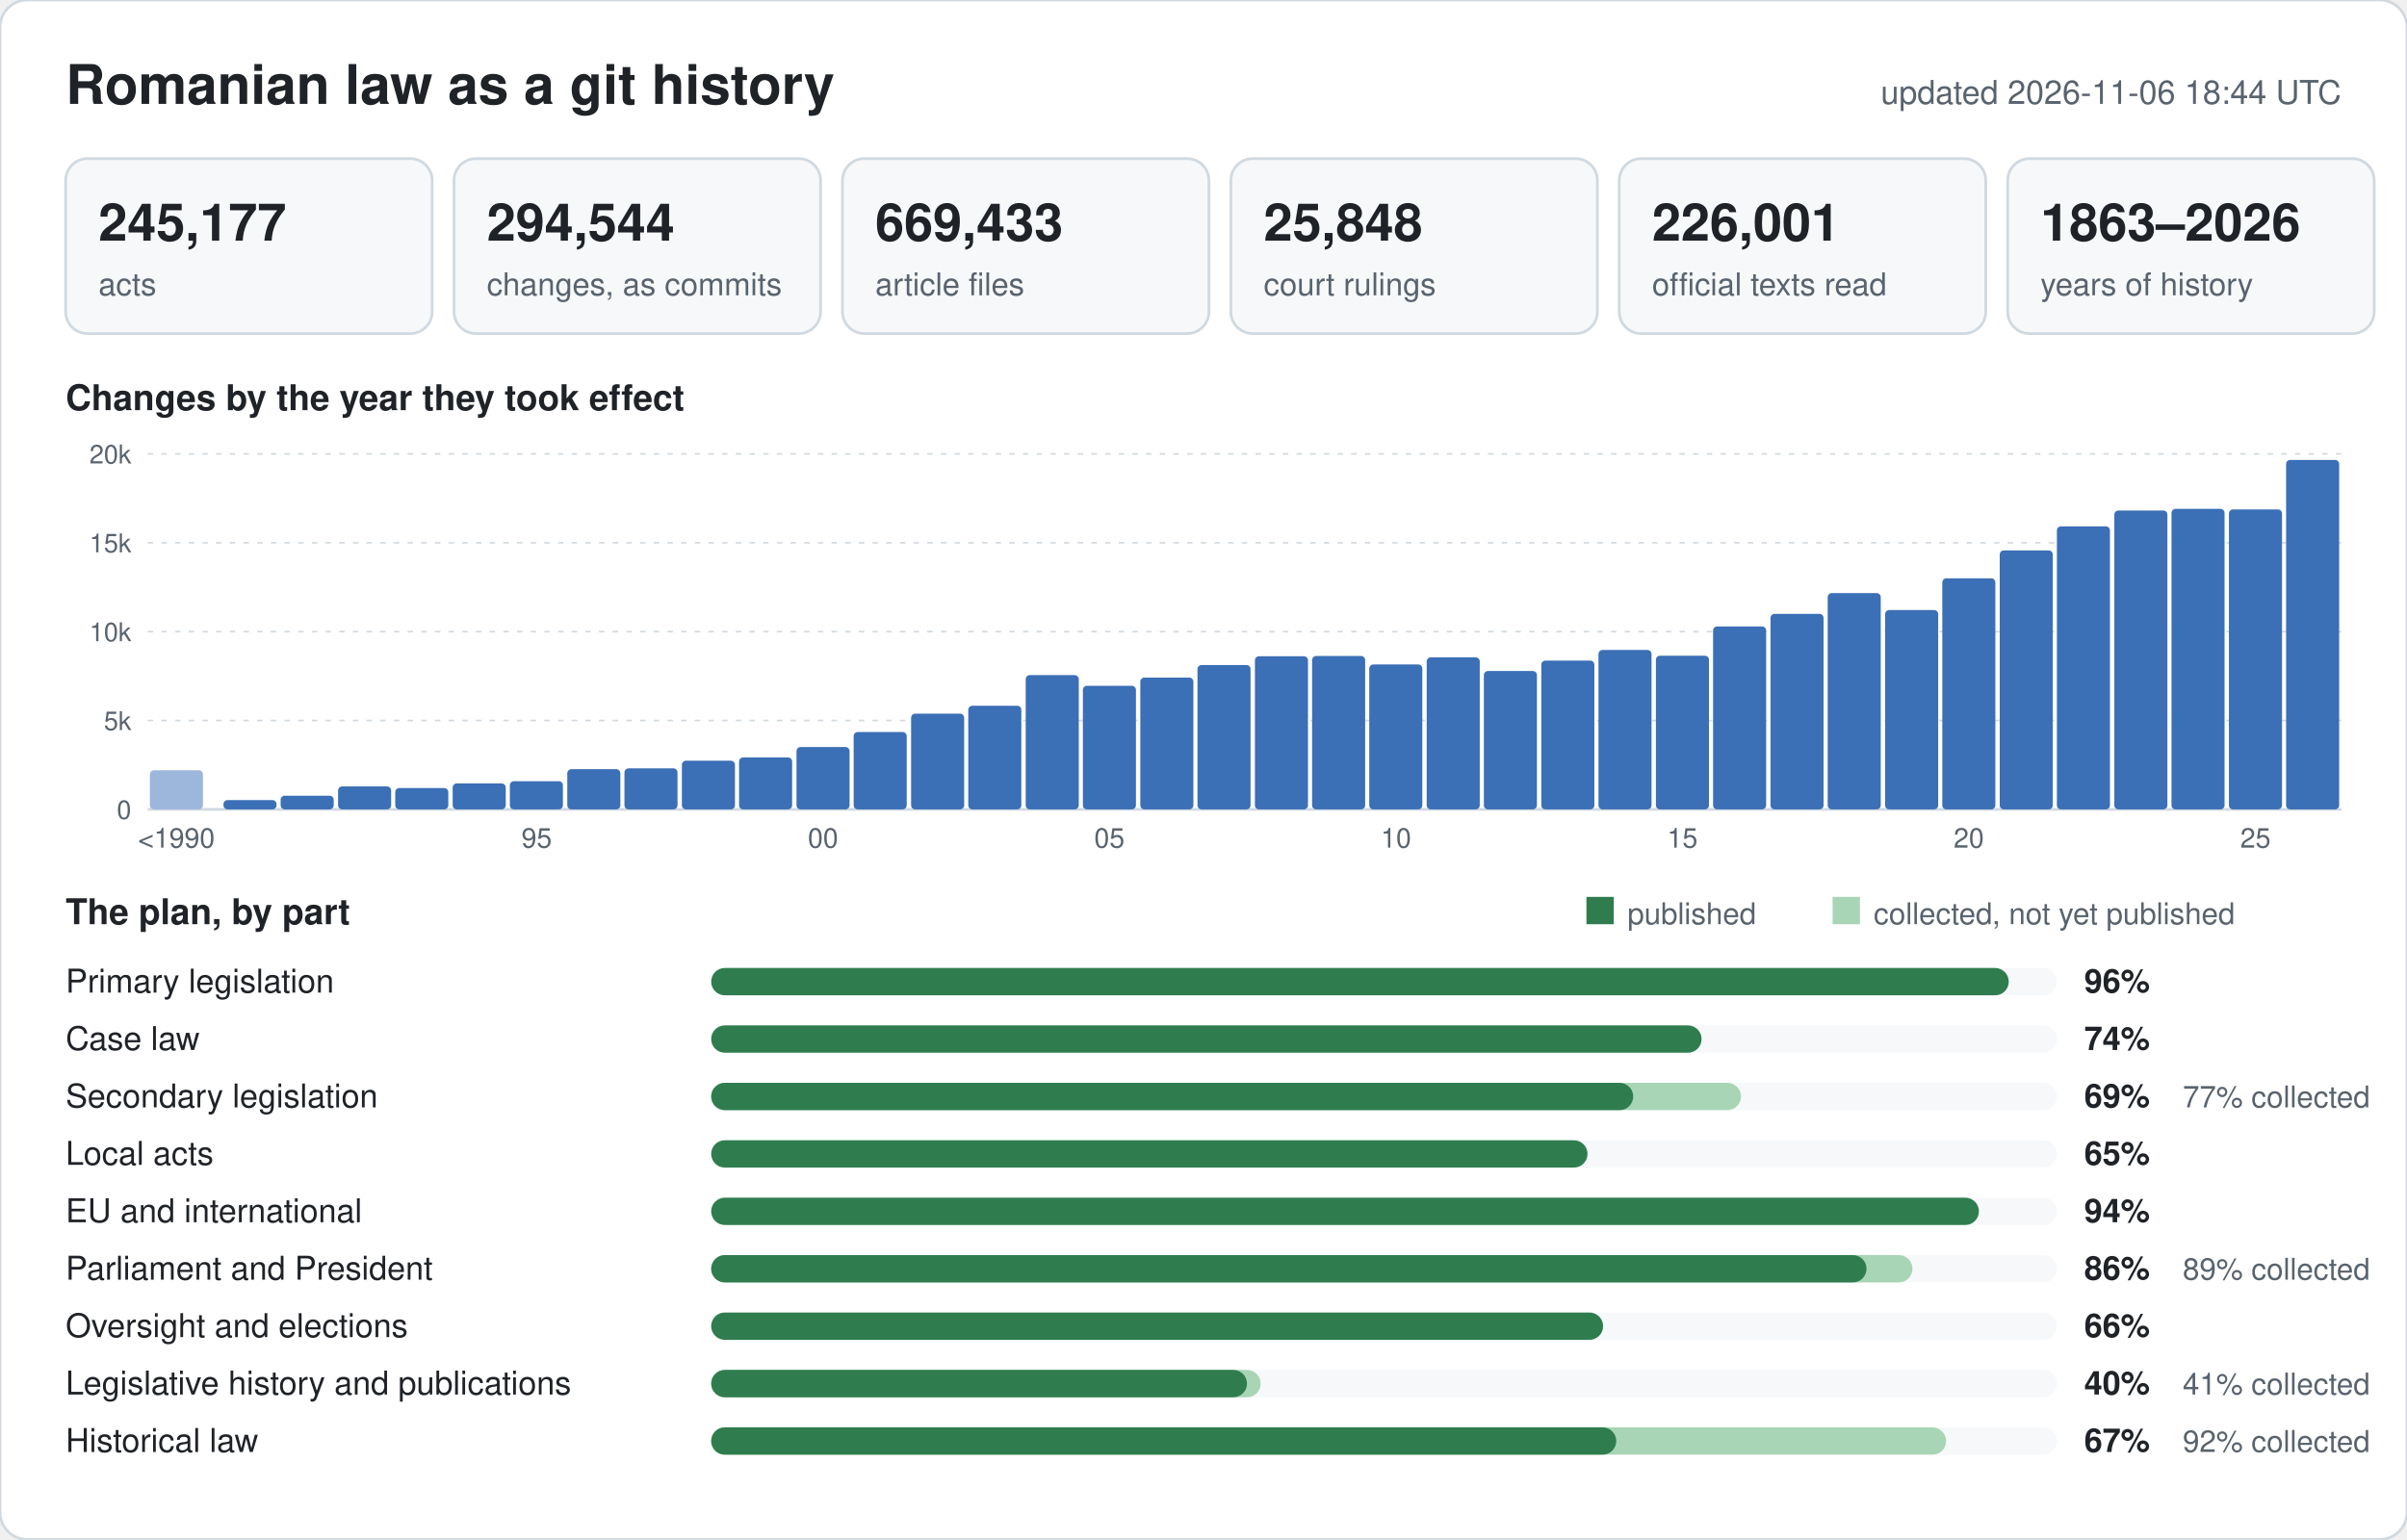
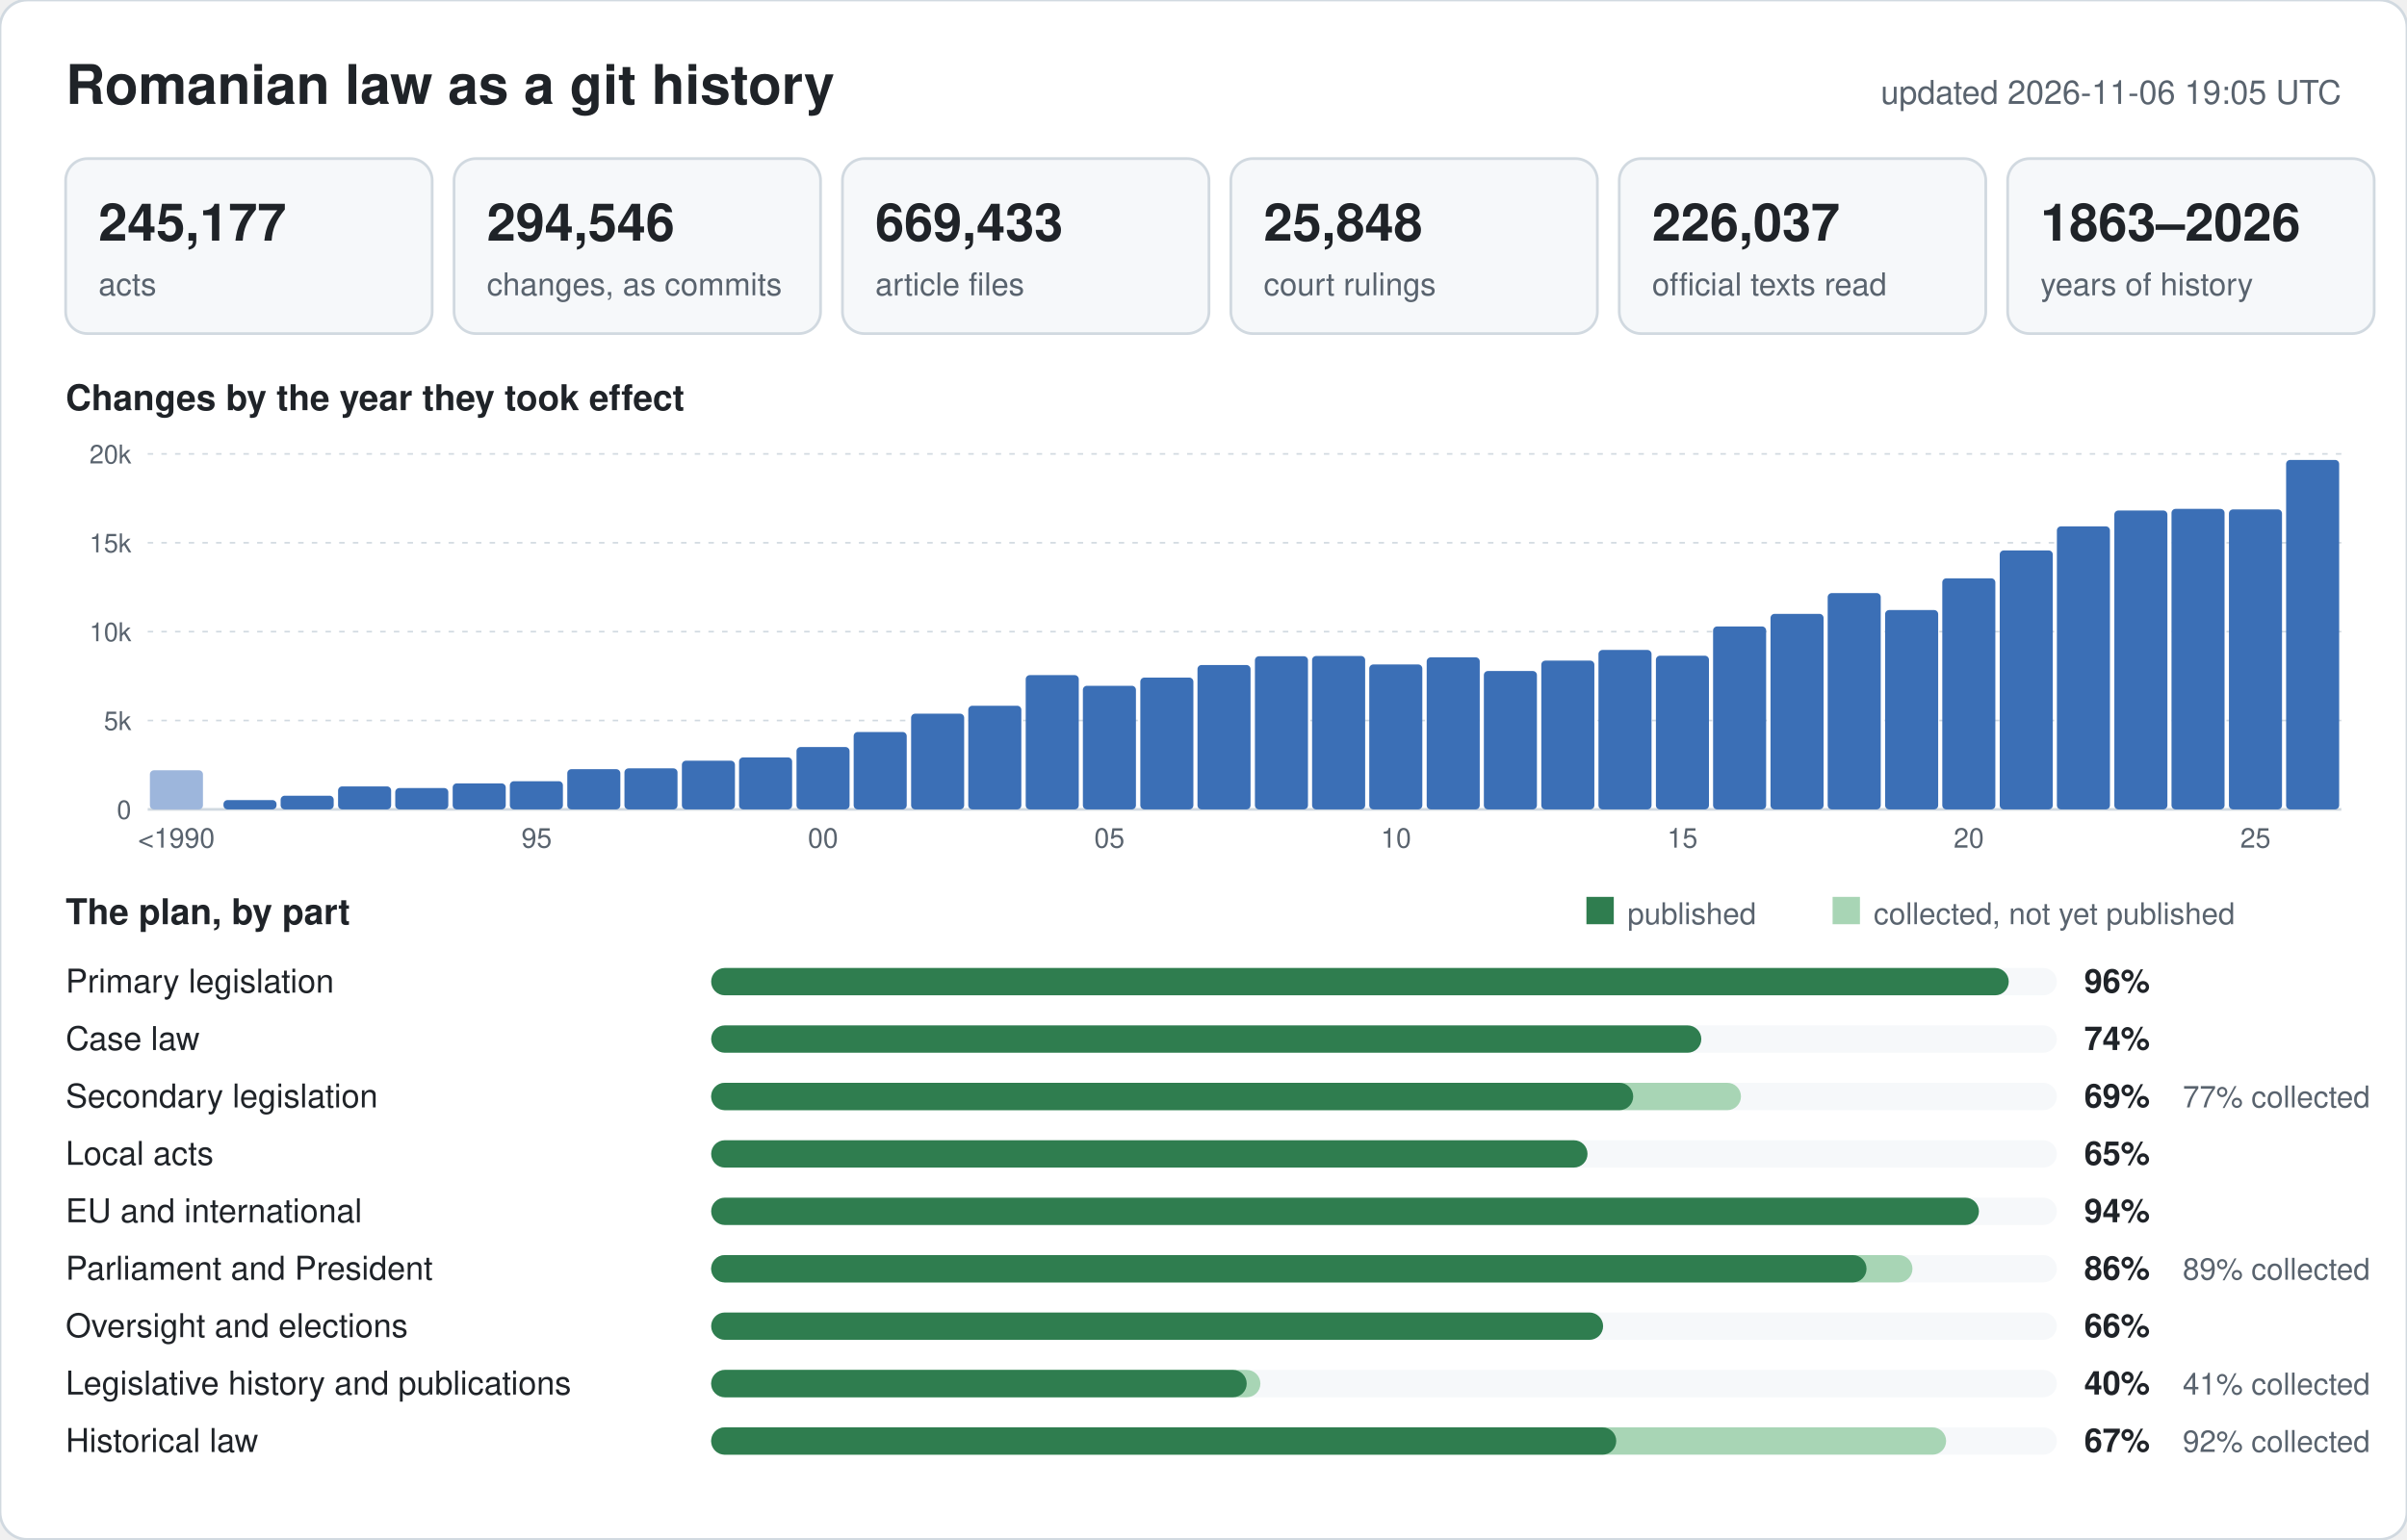
<svg xmlns="http://www.w3.org/2000/svg" width="880" height="563" viewBox="0 0 880 563" font-family="-apple-system,BlinkMacSystemFont,Segoe UI,Helvetica,Arial,sans-serif">
  <rect width="880" height="563" rx="10" fill="#ffffff" stroke="#d1d9e0" />
  <text x="24" y="38" font-size="20" font-weight="600" fill="#1f2328">Romanian law as a git history</text>
-   <text x="856" y="38" font-size="12" text-anchor="end" fill="#59636e">updated 2026-11-06 18:44 UTC</text>
+   <text x="856" y="38" font-size="12" text-anchor="end" fill="#59636e">updated 2026-11-06 19:05 UTC</text>
  <rect x="24" y="58" width="134" height="64" rx="8" fill="#f6f8fa" stroke="#d1d9e0" />
  <text x="36" y="88" font-size="19" font-weight="600" fill="#1f2328">245,177</text>
  <text x="36" y="108" font-size="11.5" fill="#59636e">acts</text>
  <rect x="166" y="58" width="134" height="64" rx="8" fill="#f6f8fa" stroke="#d1d9e0" />
-   <text x="178" y="88" font-size="19" font-weight="600" fill="#1f2328">294,544</text>
+   <text x="178" y="88" font-size="19" font-weight="600" fill="#1f2328">294,546</text>
  <text x="178" y="108" font-size="11.5" fill="#59636e">changes, as commits</text>
  <rect x="308" y="58" width="134" height="64" rx="8" fill="#f6f8fa" stroke="#d1d9e0" />
  <text x="320" y="88" font-size="19" font-weight="600" fill="#1f2328">669,433</text>
  <text x="320" y="108" font-size="11.5" fill="#59636e">article files</text>
  <rect x="450" y="58" width="134" height="64" rx="8" fill="#f6f8fa" stroke="#d1d9e0" />
  <text x="462" y="88" font-size="19" font-weight="600" fill="#1f2328">25,848</text>
  <text x="462" y="108" font-size="11.5" fill="#59636e">court rulings</text>
  <rect x="592" y="58" width="134" height="64" rx="8" fill="#f6f8fa" stroke="#d1d9e0" />
-   <text x="604" y="88" font-size="19" font-weight="600" fill="#1f2328">226,001</text>
+   <text x="604" y="88" font-size="19" font-weight="600" fill="#1f2328">226,037</text>
  <text x="604" y="108" font-size="11.5" fill="#59636e">official texts read</text>
  <rect x="734" y="58" width="134" height="64" rx="8" fill="#f6f8fa" stroke="#d1d9e0" />
  <text x="746" y="88" font-size="19" font-weight="600" fill="#1f2328">1863–2026</text>
  <text x="746" y="108" font-size="11.5" fill="#59636e">years of history</text>
  <text x="24" y="150" font-size="13" font-weight="600" fill="#1f2328">Changes by the year they took effect</text>
  <line x1="54" y1="296.0" x2="856" y2="296.0" stroke="#d1d9e0" stroke-width="1" />
  <text x="48" y="299.5" font-size="9.5" text-anchor="end" fill="#59636e">0</text>
  <line x1="54" y1="263.5" x2="856" y2="263.5" stroke="#d1d9e0" stroke-width="0.6" stroke-dasharray="2 3" />
  <text x="48" y="267.0" font-size="9.5" text-anchor="end" fill="#59636e">5k</text>
  <line x1="54" y1="231.0" x2="856" y2="231.0" stroke="#d1d9e0" stroke-width="0.6" stroke-dasharray="2 3" />
  <text x="48" y="234.5" font-size="9.5" text-anchor="end" fill="#59636e">10k</text>
  <line x1="54" y1="198.5" x2="856" y2="198.5" stroke="#d1d9e0" stroke-width="0.6" stroke-dasharray="2 3" />
  <text x="48" y="202.0" font-size="9.5" text-anchor="end" fill="#59636e">15k</text>
  <line x1="54" y1="166.0" x2="856" y2="166.0" stroke="#d1d9e0" stroke-width="0.6" stroke-dasharray="2 3" />
  <text x="48" y="169.5" font-size="9.5" text-anchor="end" fill="#59636e">20k</text>
  <rect x="54.8" y="281.7" width="19.4" height="14.3" rx="1.5" fill="#9db6dc" />
  <text x="64.5" y="310" font-size="10" text-anchor="middle" fill="#59636e">&lt;1990</text>
  <rect x="81.7" y="292.6" width="19.4" height="3.4" rx="1.5" fill="#3b6fb6" />
  <rect x="102.6" y="291.0" width="19.4" height="5.0" rx="1.5" fill="#3b6fb6" />
  <rect x="123.6" y="287.6" width="19.4" height="8.4" rx="1.5" fill="#3b6fb6" />
  <rect x="144.5" y="288.2" width="19.4" height="7.8" rx="1.5" fill="#3b6fb6" />
  <rect x="165.5" y="286.5" width="19.4" height="9.5" rx="1.5" fill="#3b6fb6" />
  <rect x="186.4" y="285.7" width="19.4" height="10.3" rx="1.5" fill="#3b6fb6" />
  <text x="196.2" y="310" font-size="10" text-anchor="middle" fill="#59636e">95</text>
  <rect x="207.4" y="281.3" width="19.4" height="14.7" rx="1.5" fill="#3b6fb6" />
  <rect x="228.3" y="281.0" width="19.4" height="15.0" rx="1.5" fill="#3b6fb6" />
  <rect x="249.3" y="278.2" width="19.4" height="17.8" rx="1.5" fill="#3b6fb6" />
  <rect x="270.2" y="277.0" width="19.4" height="19.0" rx="1.5" fill="#3b6fb6" />
  <rect x="291.2" y="273.2" width="19.4" height="22.8" rx="1.5" fill="#3b6fb6" />
  <text x="300.9" y="310" font-size="10" text-anchor="middle" fill="#59636e">00</text>
  <rect x="312.1" y="267.7" width="19.4" height="28.3" rx="1.5" fill="#3b6fb6" />
  <rect x="333.1" y="261.0" width="19.4" height="35.0" rx="1.5" fill="#3b6fb6" />
  <rect x="354.0" y="258.1" width="19.4" height="37.9" rx="1.5" fill="#3b6fb6" />
  <rect x="375.0" y="246.9" width="19.4" height="49.1" rx="1.5" fill="#3b6fb6" />
  <rect x="395.9" y="250.8" width="19.4" height="45.2" rx="1.5" fill="#3b6fb6" />
  <text x="405.6" y="310" font-size="10" text-anchor="middle" fill="#59636e">05</text>
  <rect x="416.9" y="247.8" width="19.4" height="48.2" rx="1.5" fill="#3b6fb6" />
  <rect x="437.8" y="243.2" width="19.4" height="52.8" rx="1.5" fill="#3b6fb6" />
  <rect x="458.8" y="240.0" width="19.4" height="56.0" rx="1.5" fill="#3b6fb6" />
  <rect x="479.7" y="239.9" width="19.4" height="56.1" rx="1.5" fill="#3b6fb6" />
  <rect x="500.6" y="243.0" width="19.4" height="53.0" rx="1.5" fill="#3b6fb6" />
  <text x="510.4" y="310" font-size="10" text-anchor="middle" fill="#59636e">10</text>
  <rect x="521.6" y="240.4" width="19.4" height="55.6" rx="1.5" fill="#3b6fb6" />
  <rect x="542.5" y="245.4" width="19.4" height="50.6" rx="1.5" fill="#3b6fb6" />
  <rect x="563.5" y="241.6" width="19.4" height="54.4" rx="1.5" fill="#3b6fb6" />
  <rect x="584.4" y="237.7" width="19.4" height="58.3" rx="1.5" fill="#3b6fb6" />
  <rect x="605.4" y="239.8" width="19.4" height="56.2" rx="1.5" fill="#3b6fb6" />
  <text x="615.1" y="310" font-size="10" text-anchor="middle" fill="#59636e">15</text>
  <rect x="626.3" y="229.1" width="19.4" height="66.9" rx="1.5" fill="#3b6fb6" />
  <rect x="647.3" y="224.5" width="19.4" height="71.5" rx="1.5" fill="#3b6fb6" />
  <rect x="668.2" y="216.9" width="19.4" height="79.1" rx="1.5" fill="#3b6fb6" />
  <rect x="689.2" y="223.1" width="19.4" height="72.9" rx="1.5" fill="#3b6fb6" />
  <rect x="710.1" y="211.5" width="19.4" height="84.5" rx="1.5" fill="#3b6fb6" />
  <text x="719.8" y="310" font-size="10" text-anchor="middle" fill="#59636e">20</text>
  <rect x="731.1" y="201.3" width="19.4" height="94.7" rx="1.5" fill="#3b6fb6" />
  <rect x="752.0" y="192.5" width="19.4" height="103.5" rx="1.5" fill="#3b6fb6" />
  <rect x="773.0" y="186.7" width="19.4" height="109.3" rx="1.5" fill="#3b6fb6" />
  <rect x="793.9" y="186.1" width="19.4" height="109.9" rx="1.5" fill="#3b6fb6" />
  <rect x="814.9" y="186.3" width="19.4" height="109.7" rx="1.5" fill="#3b6fb6" />
  <text x="824.6" y="310" font-size="10" text-anchor="middle" fill="#59636e">25</text>
  <rect x="835.8" y="168.2" width="19.4" height="127.8" rx="1.5" fill="#3b6fb6" />
  <text x="24" y="338" font-size="13" font-weight="600" fill="#1f2328">The plan, by part</text>
  <rect x="580" y="328" width="10" height="10" fill="#2f7d4f" />
  <text x="595" y="338" font-size="11" fill="#59636e">published</text>
  <rect x="670" y="328" width="10" height="10" fill="#a8d5b5" />
  <text x="685" y="338" font-size="11" fill="#59636e">collected, not yet published</text>
  <text x="24" y="363" font-size="12" fill="#1f2328">Primary legislation</text>
  <rect x="260" y="354" width="492" height="10" rx="5" fill="#f6f8fa" />
  <rect x="260" y="354" width="474.4" height="10" rx="5" fill="#2f7d4f" />
  <text x="762" y="363" font-size="12" font-weight="600" fill="#1f2328">96%</text>
  <text x="24" y="384" font-size="12" fill="#1f2328">Case law</text>
  <rect x="260" y="375" width="492" height="10" rx="5" fill="#f6f8fa" />
-   <rect x="260" y="375" width="362.1" height="10" rx="5" fill="#2f7d4f" />
+   <rect x="260" y="375" width="362.0" height="10" rx="5" fill="#2f7d4f" />
  <text x="762" y="384" font-size="12" font-weight="600" fill="#1f2328">74%</text>
  <text x="24" y="405" font-size="12" fill="#1f2328">Secondary legislation</text>
  <rect x="260" y="396" width="492" height="10" rx="5" fill="#f6f8fa" />
  <rect x="260" y="396" width="376.5" height="10" rx="5" fill="#a8d5b5" />
  <rect x="260" y="396" width="337.1" height="10" rx="5" fill="#2f7d4f" />
  <text x="762" y="405" font-size="12" font-weight="600" fill="#1f2328">69%</text>
  <text x="798" y="405" font-size="11" fill="#59636e">77% collected</text>
  <text x="24" y="426" font-size="12" fill="#1f2328">Local acts</text>
  <rect x="260" y="417" width="492" height="10" rx="5" fill="#f6f8fa" />
  <rect x="260" y="417" width="320.4" height="10" rx="5" fill="#2f7d4f" />
  <text x="762" y="426" font-size="12" font-weight="600" fill="#1f2328">65%</text>
  <text x="24" y="447" font-size="12" fill="#1f2328">EU and international</text>
  <rect x="260" y="438" width="492" height="10" rx="5" fill="#f6f8fa" />
  <rect x="260" y="438" width="463.5" height="10" rx="5" fill="#2f7d4f" />
  <text x="762" y="447" font-size="12" font-weight="600" fill="#1f2328">94%</text>
  <text x="24" y="468" font-size="12" fill="#1f2328">Parliament and President</text>
  <rect x="260" y="459" width="492" height="10" rx="5" fill="#f6f8fa" />
  <rect x="260" y="459" width="439.2" height="10" rx="5" fill="#a8d5b5" />
  <rect x="260" y="459" width="422.4" height="10" rx="5" fill="#2f7d4f" />
  <text x="762" y="468" font-size="12" font-weight="600" fill="#1f2328">86%</text>
  <text x="798" y="468" font-size="11" fill="#59636e">89% collected</text>
  <text x="24" y="489" font-size="12" fill="#1f2328">Oversight and elections</text>
  <rect x="260" y="480" width="492" height="10" rx="5" fill="#f6f8fa" />
  <rect x="260" y="480" width="326.1" height="10" rx="5" fill="#2f7d4f" />
  <text x="762" y="489" font-size="12" font-weight="600" fill="#1f2328">66%</text>
  <text x="24" y="510" font-size="12" fill="#1f2328">Legislative history and publications</text>
  <rect x="260" y="501" width="492" height="10" rx="5" fill="#f6f8fa" />
-   <rect x="260" y="501" width="200.9" height="10" rx="5" fill="#a8d5b5" />
-   <rect x="260" y="501" width="195.9" height="10" rx="5" fill="#2f7d4f" />
+   <rect x="260" y="501" width="200.8" height="10" rx="5" fill="#a8d5b5" />
+   <rect x="260" y="501" width="195.8" height="10" rx="5" fill="#2f7d4f" />
  <text x="762" y="510" font-size="12" font-weight="600" fill="#1f2328">40%</text>
  <text x="798" y="510" font-size="11" fill="#59636e">41% collected</text>
  <text x="24" y="531" font-size="12" fill="#1f2328">Historical law</text>
  <rect x="260" y="522" width="492" height="10" rx="5" fill="#f6f8fa" />
  <rect x="260" y="522" width="451.5" height="10" rx="5" fill="#a8d5b5" />
  <rect x="260" y="522" width="330.9" height="10" rx="5" fill="#2f7d4f" />
  <text x="762" y="531" font-size="12" font-weight="600" fill="#1f2328">67%</text>
  <text x="798" y="531" font-size="11" fill="#59636e">92% collected</text>
</svg>
